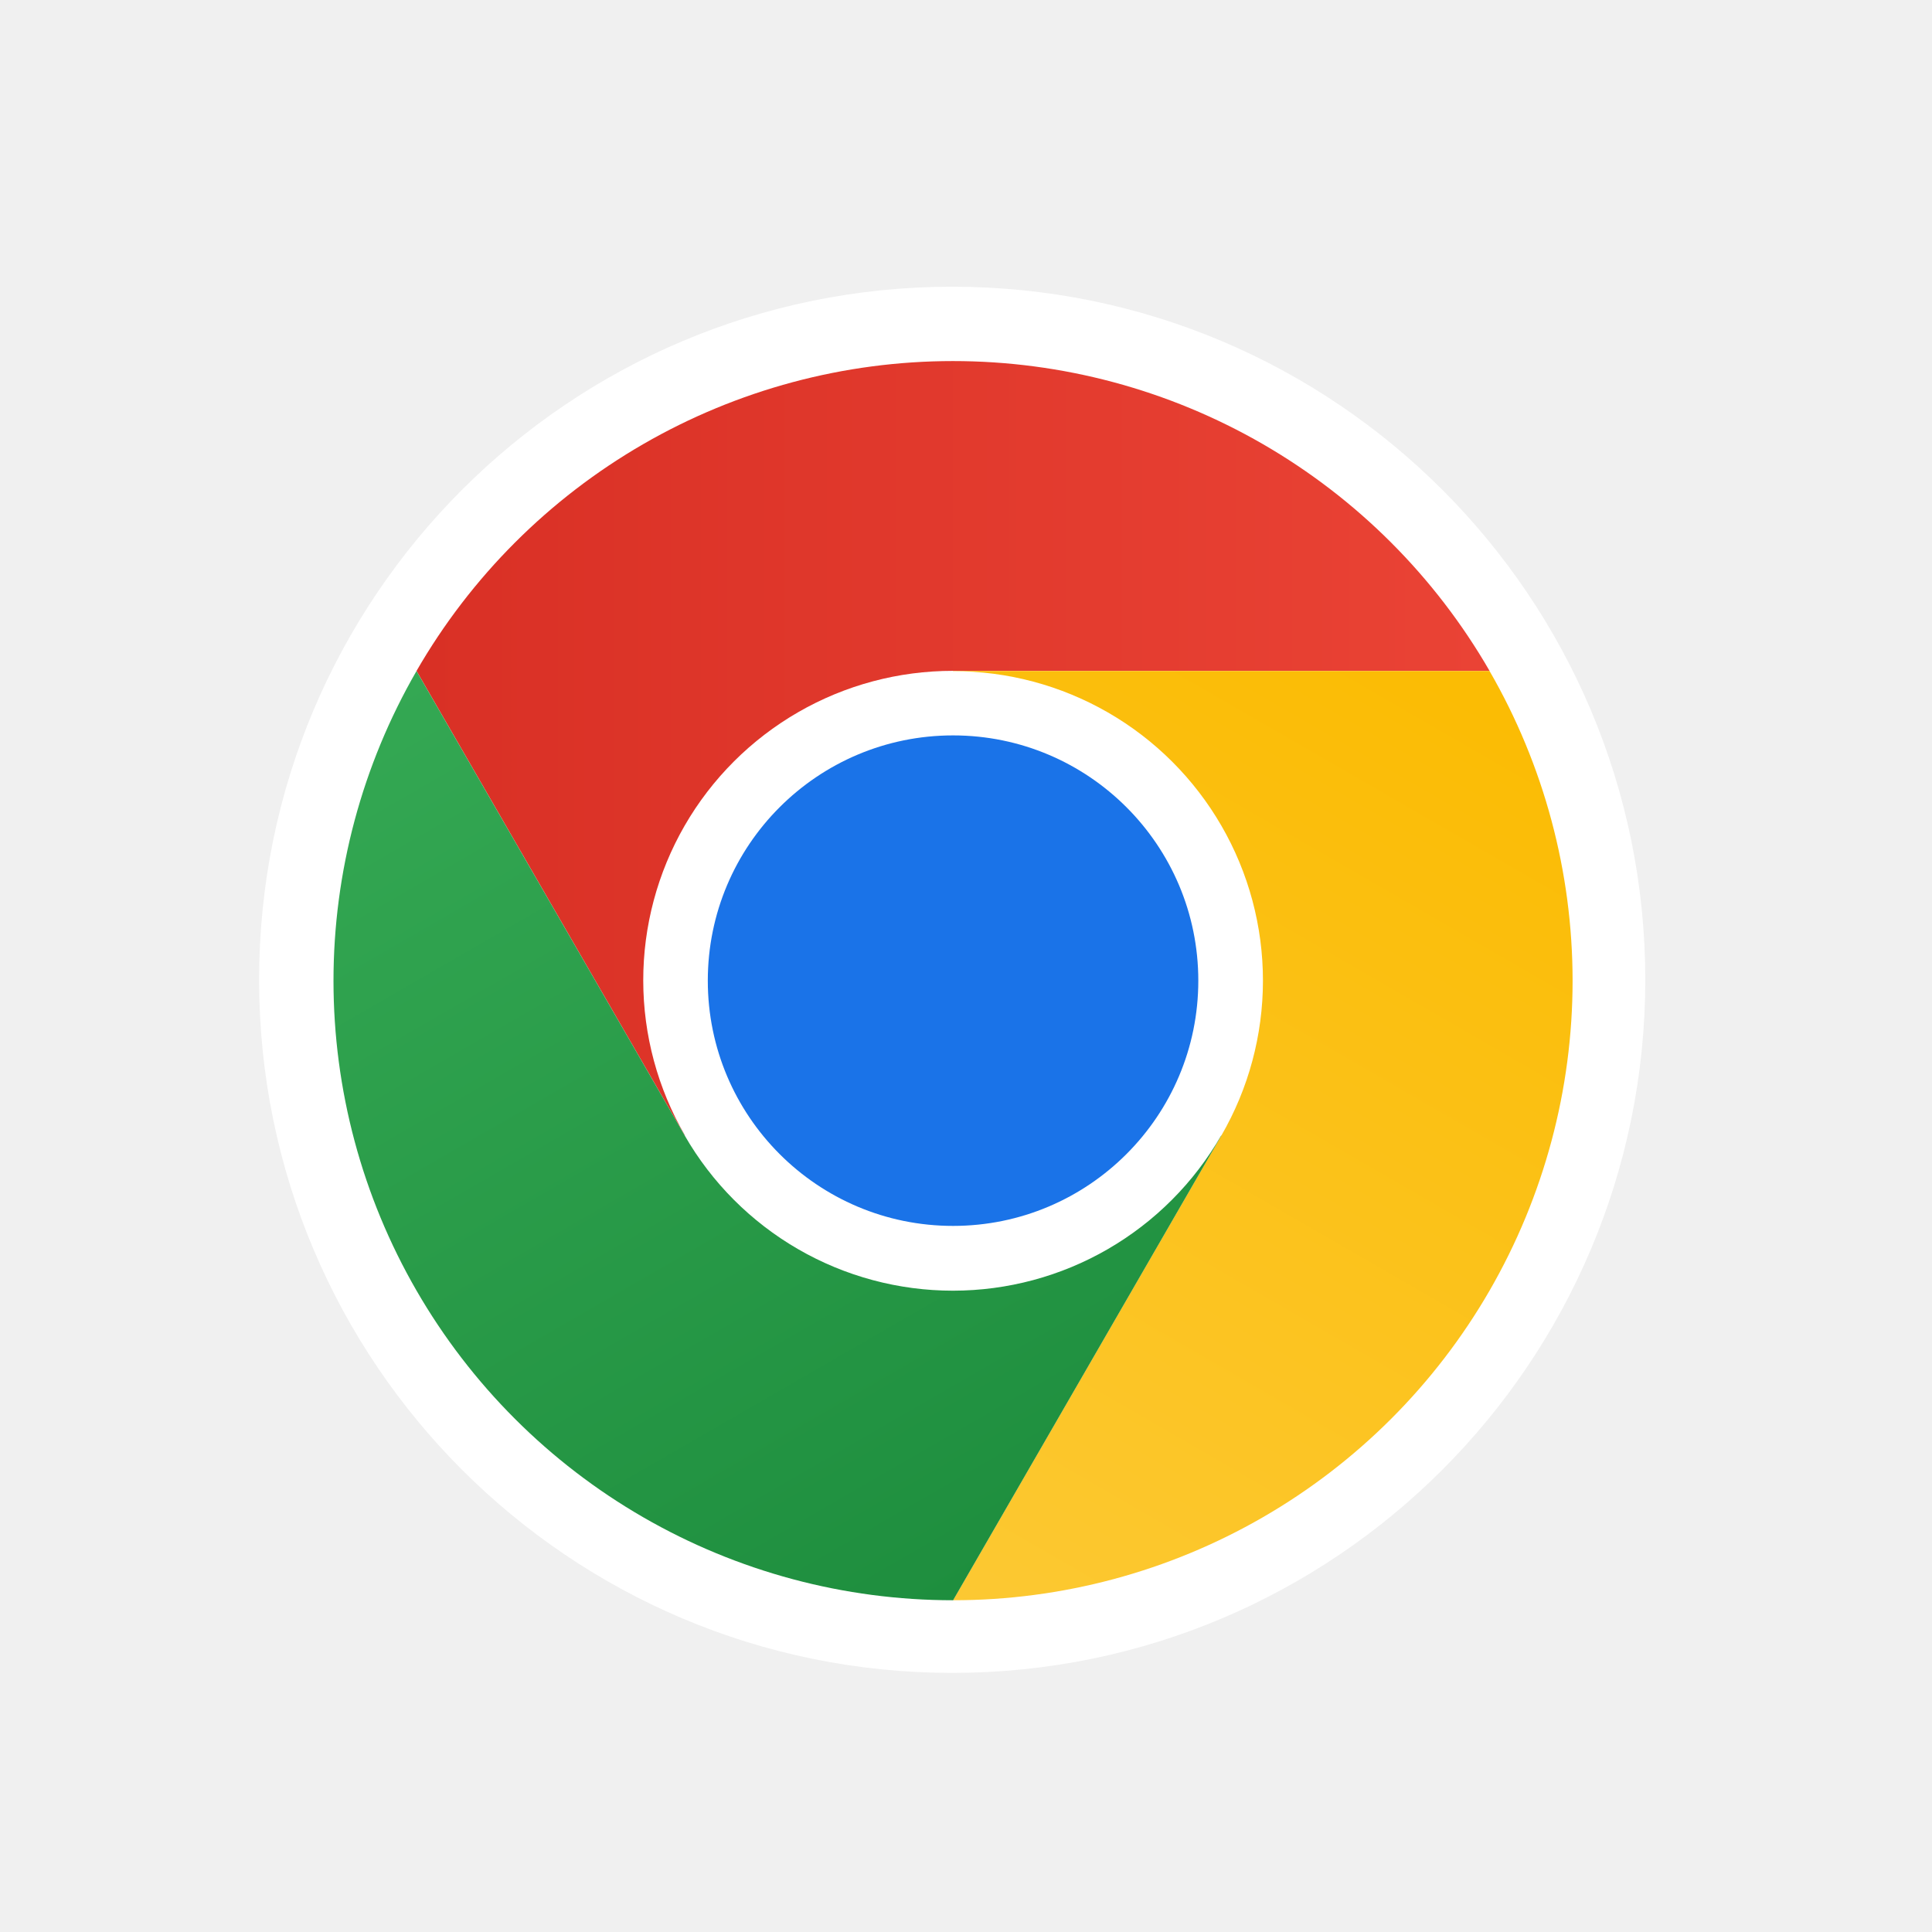
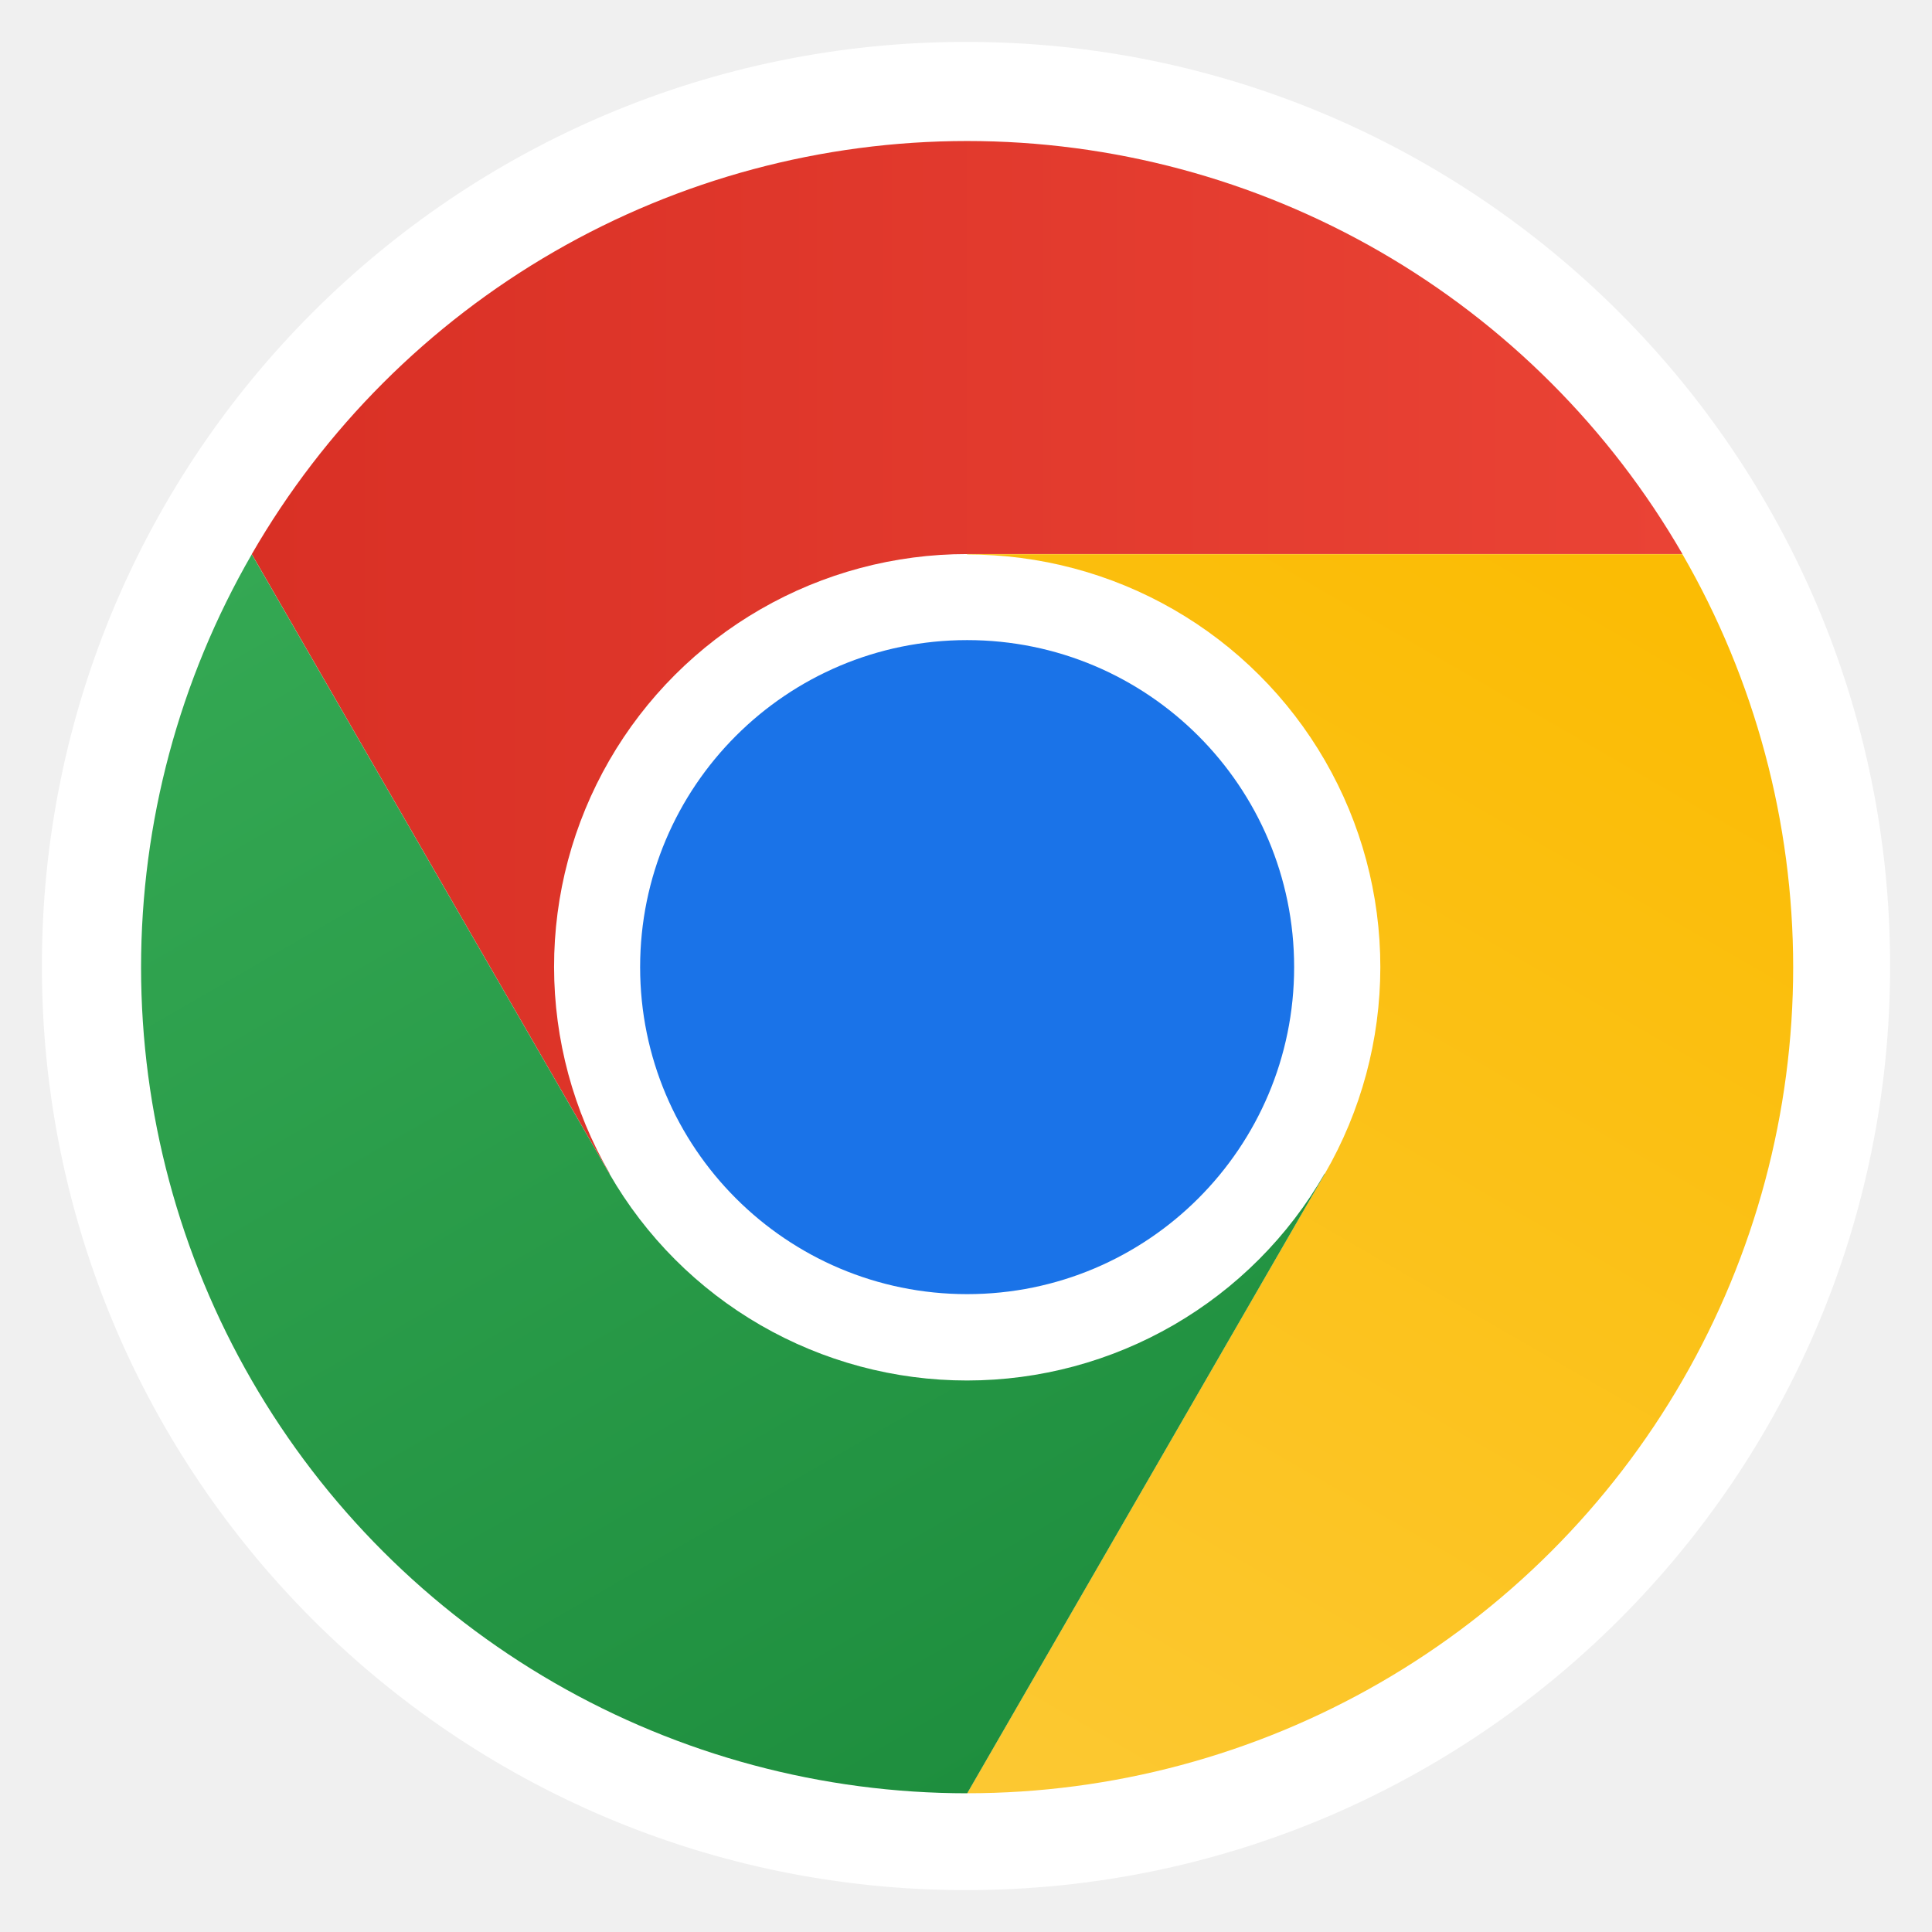
<svg xmlns="http://www.w3.org/2000/svg" width="70" height="70" viewBox="0 0 70 70" fill="none">
-   <path d="M34.499 11.694C47.646 11.694 58.306 22.352 58.306 35.499C58.306 48.646 47.646 59.306 34.499 59.306C21.352 59.306 10.694 48.646 10.694 35.499C10.694 22.352 21.352 11.694 34.499 11.694Z" fill="white" stroke="white" stroke-width="2.612" />
+   <path d="M34.999 3.259C52.529 3.259 66.741 17.469 66.741 34.999C66.741 52.529 52.529 66.741 34.999 66.741C17.469 66.741 3.259 52.529 3.259 34.999C3.259 17.469 17.469 3.259 34.999 3.259Z" fill="white" stroke="white" stroke-width="3.483" />
  <g clip-path="url(#clip0_645_386)">
-     <path d="M34.531 46.751C40.73 46.751 45.755 41.725 45.755 35.526C45.755 29.327 40.73 24.302 34.531 24.302C28.332 24.302 23.306 29.327 23.306 35.526C23.306 41.725 28.332 46.751 34.531 46.751Z" fill="white" />
-     <path d="M34.531 24.306H53.969C51.999 20.894 49.166 18.06 45.753 16.089C42.341 14.119 38.47 13.082 34.529 13.082C30.589 13.082 26.718 14.12 23.306 16.091C19.893 18.062 17.06 20.896 15.091 24.309L24.81 41.143L24.819 41.141C23.83 39.436 23.308 37.501 23.306 35.53C23.304 33.559 23.822 31.622 24.806 29.915C25.791 28.208 27.209 26.791 28.916 25.806C30.623 24.821 32.56 24.304 34.531 24.306Z" fill="url(#paint0_linear_645_386)" />
-     <path d="M34.531 44.417C39.438 44.417 43.417 40.438 43.417 35.531C43.417 30.623 39.438 26.645 34.531 26.645C29.623 26.645 25.645 30.623 25.645 35.531C25.645 40.438 29.623 44.417 34.531 44.417Z" fill="#1A73E8" />
-     <path d="M44.25 41.146L34.531 57.98C38.472 57.981 42.343 56.944 45.755 54.974C49.168 53.004 52.002 50.17 53.972 46.757C55.941 43.344 56.978 39.473 56.978 35.533C56.977 31.592 55.939 27.721 53.968 24.31H34.53L34.527 24.318C36.498 24.314 38.435 24.83 40.143 25.814C41.851 26.797 43.269 28.214 44.255 29.92C45.242 31.627 45.76 33.563 45.759 35.534C45.758 37.505 45.238 39.441 44.25 41.146Z" fill="url(#paint1_linear_645_386)" />
-     <path d="M24.811 41.147L15.091 24.312C13.121 27.725 12.083 31.596 12.083 35.536C12.083 39.477 13.12 43.348 15.091 46.76C17.061 50.172 19.895 53.006 23.308 54.975C26.721 56.945 30.592 57.981 34.533 57.98L44.252 41.146L44.246 41.14C43.263 42.849 41.848 44.268 40.142 45.256C38.437 46.243 36.501 46.763 34.53 46.764C32.559 46.764 30.623 46.246 28.916 45.259C27.21 44.273 25.794 42.855 24.811 41.147Z" fill="url(#paint2_linear_645_386)" />
+     <path d="M35.041 50.001C43.306 50.001 50.007 43.301 50.007 35.035C50.007 26.77 43.306 20.069 35.041 20.069C26.776 20.069 20.075 26.77 20.075 35.035C20.075 43.301 26.776 50.001 35.041 50.001Z" fill="white" />
+     <path d="M35.041 20.075H60.959C58.332 15.525 54.554 11.746 50.004 9.119C45.454 6.492 40.293 5.109 35.039 5.109C29.785 5.11 24.624 6.493 20.074 9.121C15.525 11.749 11.747 15.528 9.122 20.079L22.08 42.524L22.092 42.521C20.774 40.248 20.078 37.667 20.075 35.04C20.072 32.412 20.762 29.83 22.075 27.553C23.388 25.277 25.278 23.387 27.555 22.075C29.831 20.762 32.413 20.072 35.041 20.075Z" fill="url(#paint0_linear_645_386)" />
+     <path d="M35.041 46.889C41.584 46.889 46.889 41.584 46.889 35.041C46.889 28.497 41.584 23.192 35.041 23.192C28.497 23.192 23.193 28.497 23.193 35.041C23.193 41.584 28.497 46.889 35.041 46.889Z" fill="#1A73E8" />
+     <path d="M48 42.528L35.042 64.973C40.296 64.974 45.457 63.591 50.007 60.965C54.557 58.338 58.336 54.559 60.962 50.009C63.589 45.459 64.971 40.297 64.97 35.043C64.969 29.79 63.585 24.628 60.957 20.079H35.039L35.036 20.091C37.664 20.086 40.247 20.773 42.524 22.085C44.801 23.396 46.693 25.285 48.007 27.56C49.322 29.835 50.014 32.417 50.012 35.045C50.011 37.673 49.317 40.254 48 42.528Z" fill="url(#paint1_linear_645_386)" />
+     <path d="M22.081 42.528L9.122 20.083C6.494 24.633 5.111 29.794 5.111 35.048C5.111 40.302 6.494 45.463 9.121 50.013C11.748 54.563 15.527 58.341 20.078 60.967C24.628 63.593 29.79 64.975 35.044 64.974L48.002 42.528L47.994 42.52C46.685 44.798 44.797 46.691 42.523 48.007C40.249 49.324 37.668 50.017 35.04 50.018C32.412 50.019 29.831 49.327 27.555 48.012C25.28 46.697 23.392 44.806 22.081 42.528Z" fill="url(#paint2_linear_645_386)" />
  </g>
  <defs>
-     <linearGradient id="paint0_linear_645_386" x1="15.091" y1="27.113" x2="53.969" y2="27.113" gradientUnits="userSpaceOnUse">
+     <linearGradient id="paint0_linear_645_386" x1="9.122" y1="23.817" x2="60.959" y2="23.817" gradientUnits="userSpaceOnUse">
      <stop stop-color="#D93025" />
      <stop offset="1" stop-color="#EA4335" />
    </linearGradient>
-     <linearGradient id="paint1_linear_645_386" x1="31.464" y1="57.68" x2="50.903" y2="24.011" gradientUnits="userSpaceOnUse">
+     <linearGradient id="paint1_linear_645_386" x1="30.953" y1="64.573" x2="56.871" y2="19.681" gradientUnits="userSpaceOnUse">
      <stop stop-color="#FCC934" />
      <stop offset="1" stop-color="#FBBC04" />
    </linearGradient>
-     <linearGradient id="paint2_linear_645_386" x1="36.961" y1="56.579" x2="17.522" y2="22.91" gradientUnits="userSpaceOnUse">
+     <linearGradient id="paint2_linear_645_386" x1="38.281" y1="63.105" x2="12.362" y2="18.212" gradientUnits="userSpaceOnUse">
      <stop stop-color="#1E8E3E" />
      <stop offset="1" stop-color="#34A853" />
    </linearGradient>
    <clipPath id="clip0_645_386">
-       <rect width="44.898" height="44.898" fill="white" transform="translate(12.0815 13.082)" />
+       <rect width="59.864" height="59.864" fill="white" transform="translate(5.1087 5.10938)" />
    </clipPath>
  </defs>
</svg>
